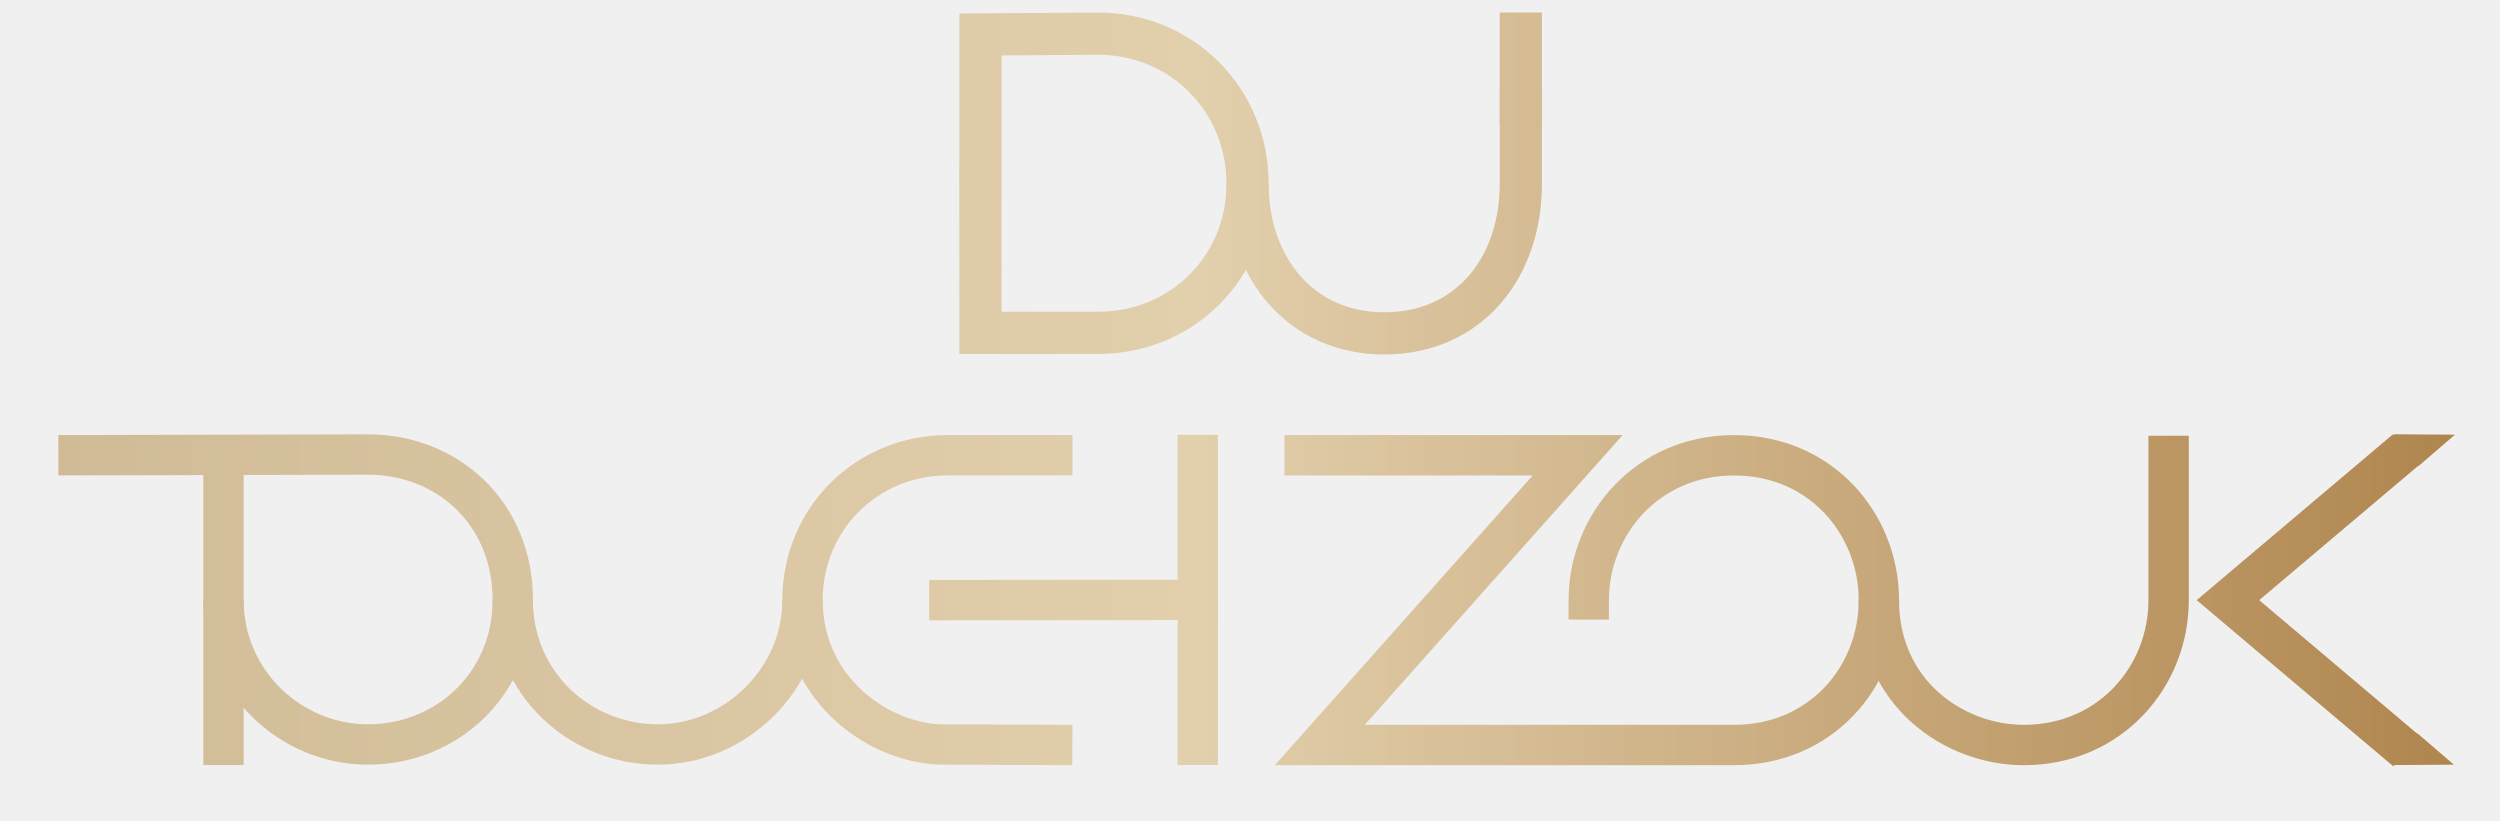
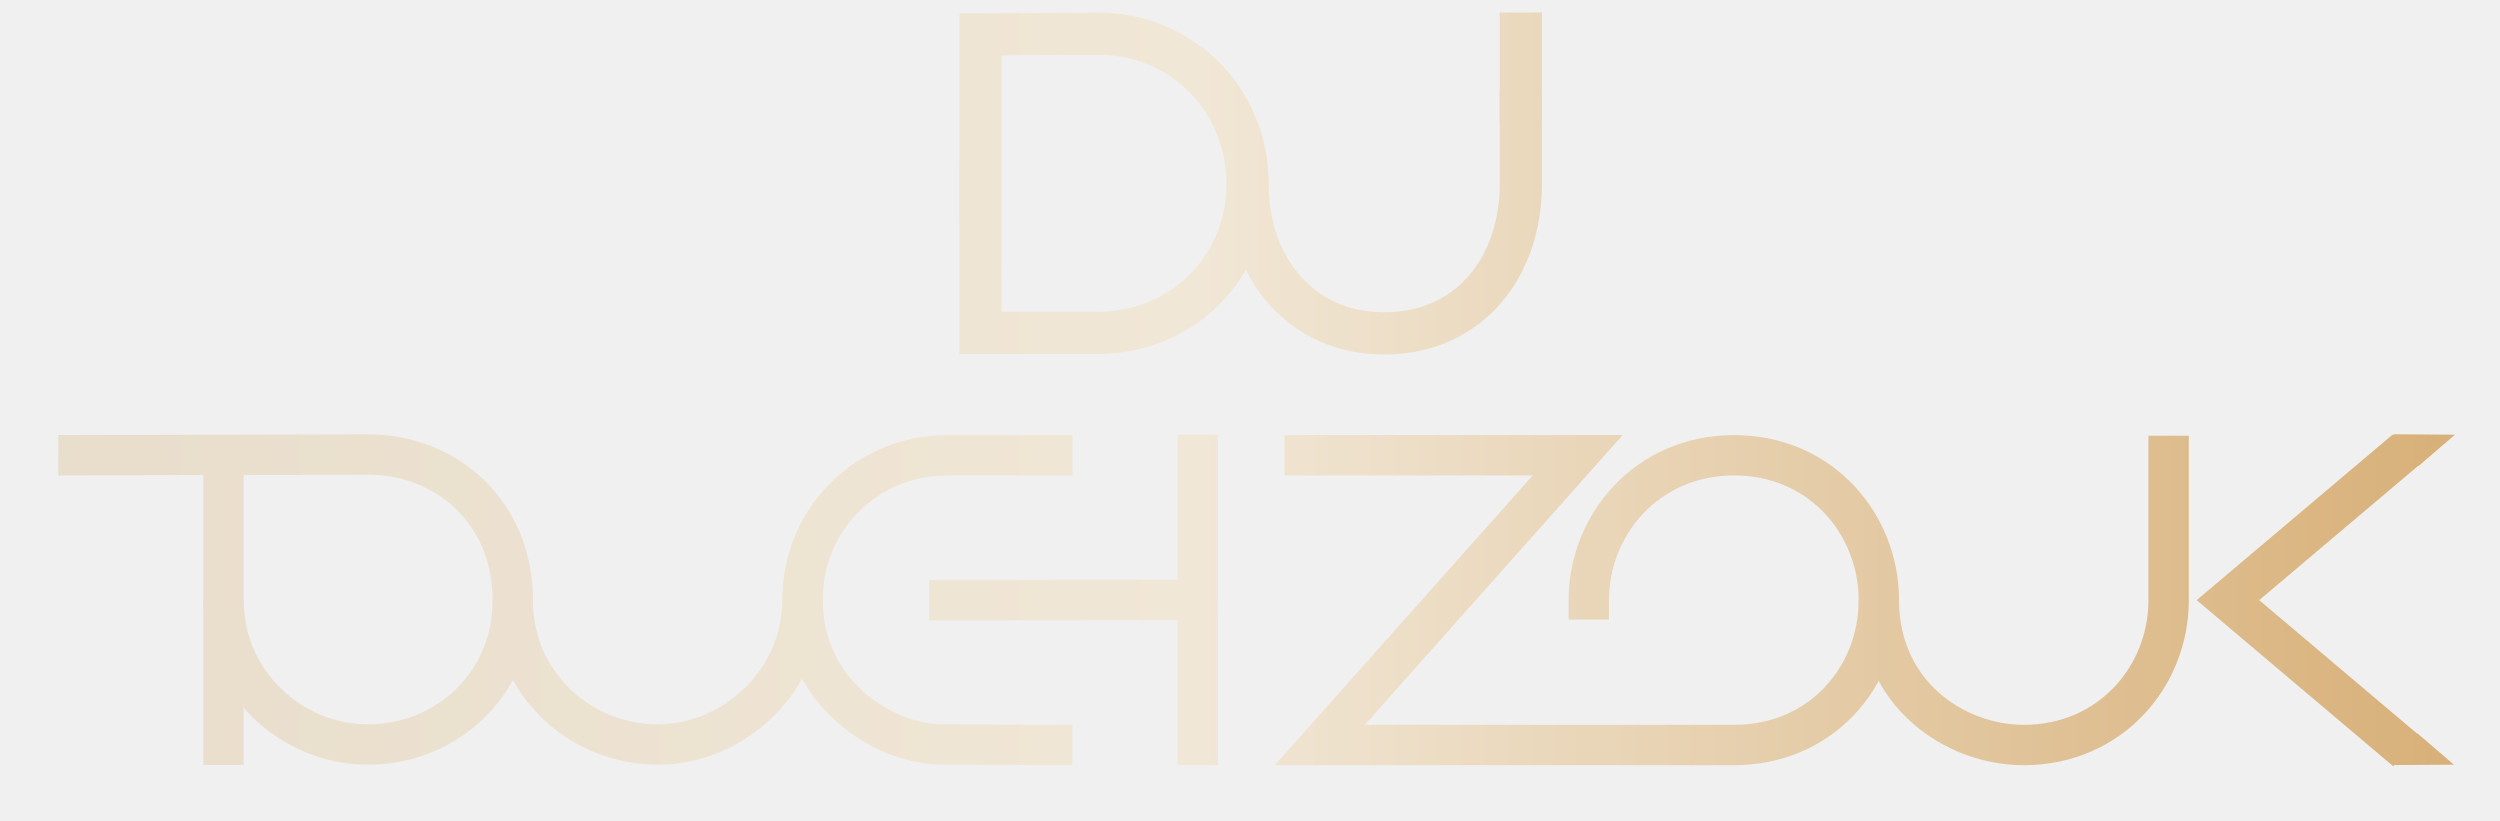
<svg xmlns="http://www.w3.org/2000/svg" viewBox="0 0 512 168" role="img" aria-labelledby="title">
  <defs>
    <linearGradient id="lockup-gradient" x1="0" x2="512" y1="0" y2="0" gradientUnits="userSpaceOnUse">
-       <stop offset="0" stop-color="#d0ba96" />
-       <stop offset=".48" stop-color="#e2cfac" />
-       <stop offset="1" stop-color="#ae834b" />
+       <stop offset="0" stop-color="#e8ddcb" />
+       <stop offset=".48" stop-color="#f1e7d6" />
+       <stop offset="1" stop-color="#d7ae75" />
    </linearGradient>
    <mask id="lockup-mask" x="0" y="0" width="512" height="168" maskUnits="userSpaceOnUse" style="mask-type:alpha">
      <svg x="194" y="0" width="124" height="75" viewBox="60.5 67.7 37.3 22.5">
        <g transform="translate(-94.69965 103.0825)">
          <g transform="translate(112.8554 -96.94006)">
            <g transform="matrix(.2617124 0 0 .2617124 -.7714894 -9.976624)">
              <g transform="translate(16.1007 41.59346)">
                <path d="M156.466 274.915V239.731l27.681-.188c19.76 0 35.185 15.611 35.185 35.372 0 19.631-15.424 35.055-35.175 35.055h-27.691l-.018-35.055m127.207-19.143V239.543" fill="none" stroke="#fff" stroke-width="9.935" stroke-linecap="square" />
              </g>
            </g>
          </g>
          <path d="M173.7-24.082c-0 5.172 3.292 9.208 8.417 9.208 5.212 0 8.417-4.041 8.417-9.208v-5.755" fill="none" stroke="#fff" stroke-width="2.6" />
        </g>
      </svg>
      <svg x="0" y="81" width="512" height="87" viewBox="0 0 158 27">
        <g fill="none" stroke="#fff" stroke-width="2.565" stroke-linecap="butt" stroke-linejoin="miter" transform="translate(-30 -39)">
          <path d="m33.26 42.798 19.675-.049c5.031 0 9.208 3.698 9.208 9.257 0 5.358 4.332 9.174 9.208 9.174 4.952 0 9.208-4.15 9.208-9.174 0-5.186 4.103-9.208 9.208-9.208l7.951-0" />
          <path d="M62.144 52.006c0 5.311-4.185 9.174-9.206 9.174-4.914 0-9.183-3.991-9.183-9.174v-9.208" />
          <path d="M43.755 52.006V62.485" />
          <path d="M80.56 52.006c0 5.823 5.041 9.174 8.95 9.174l8.2.034" />
          <path d="m88.609 52.006 17.069-.017V41.498" />
          <path d="M105.678 52.006V62.481" />
        </g>
        <g fill="none" stroke="#fff" stroke-width="2.565" stroke-linecap="butt" stroke-linejoin="miter" transform="translate(20 -86.41991)">
          <path d="M61.194 90.218h18.633L63.435 108.634h26.327c5.505 0 9.208-4.297 9.208-9.208 0-4.775-3.629-9.208-9.208-9.208-5.511 0-9.231 4.403-9.231 9.208v1.239" />
          <path d="M98.97 99.426c0 5.939 4.809 9.208 9.208 9.208 5.487 0 9.208-4.344 9.208-9.208V88.975" />
          <path d="m132.467 89.87-11.311 9.556 11.336 9.581" />
          <g fill="#fff" stroke="none">
            <path d="m131.685 88.884 3.902.025-2.312 1.988-1.274-.602z" />
            <path d="m131.615 109.909 3.902-.025-2.312-1.988-1.274.602z" />
          </g>
        </g>
      </svg>
    </mask>
  </defs>
  <rect width="512" height="168" fill="url(#lockup-gradient)" mask="url(#lockup-mask)" />
</svg>
